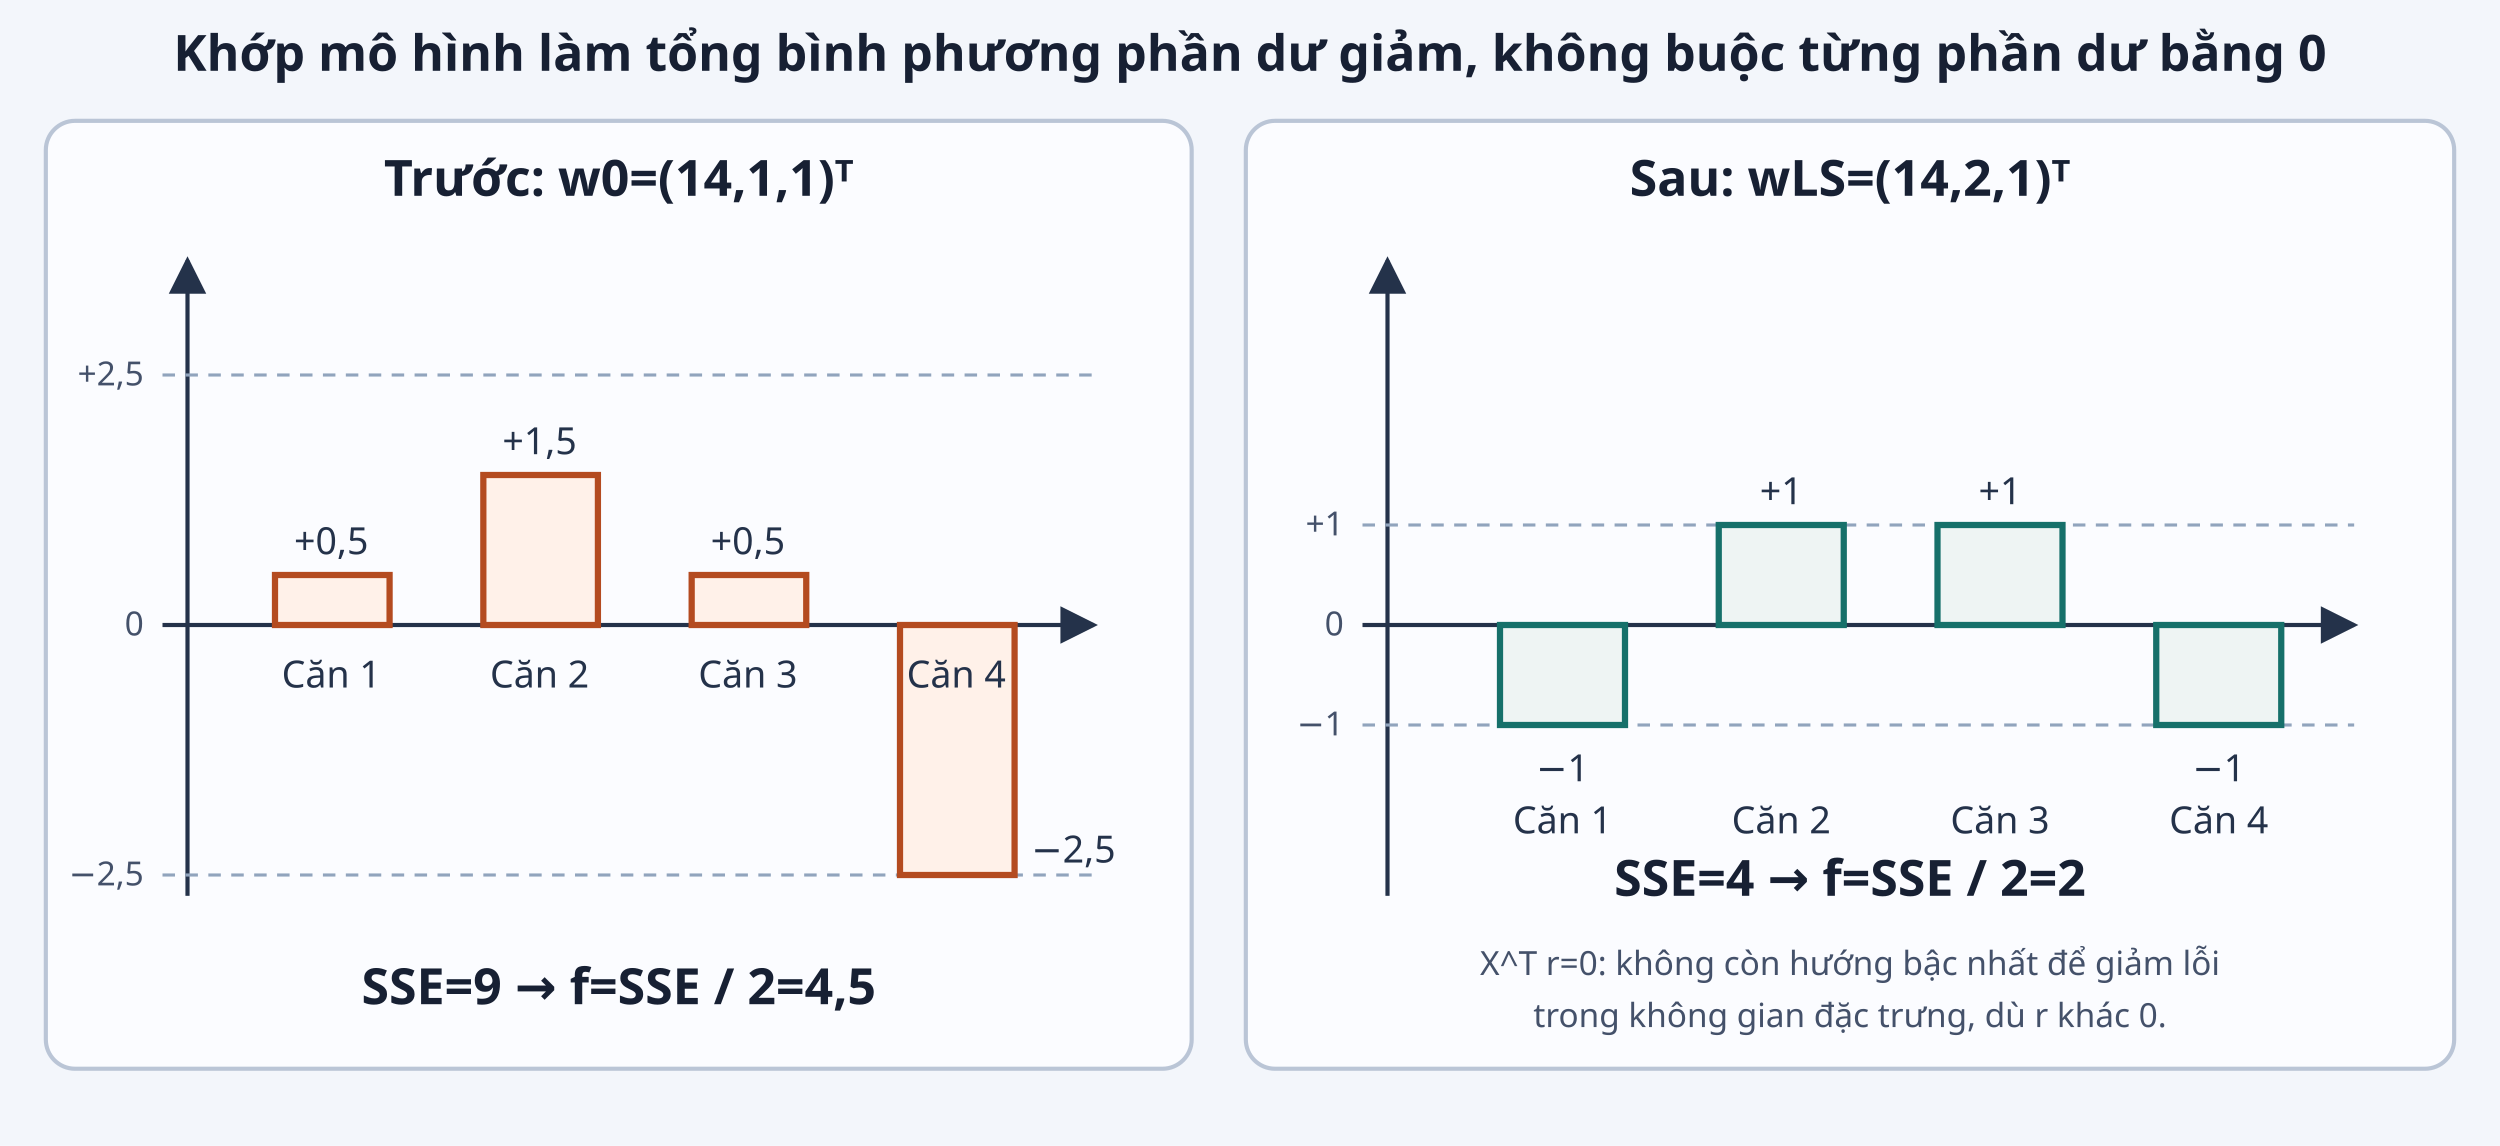
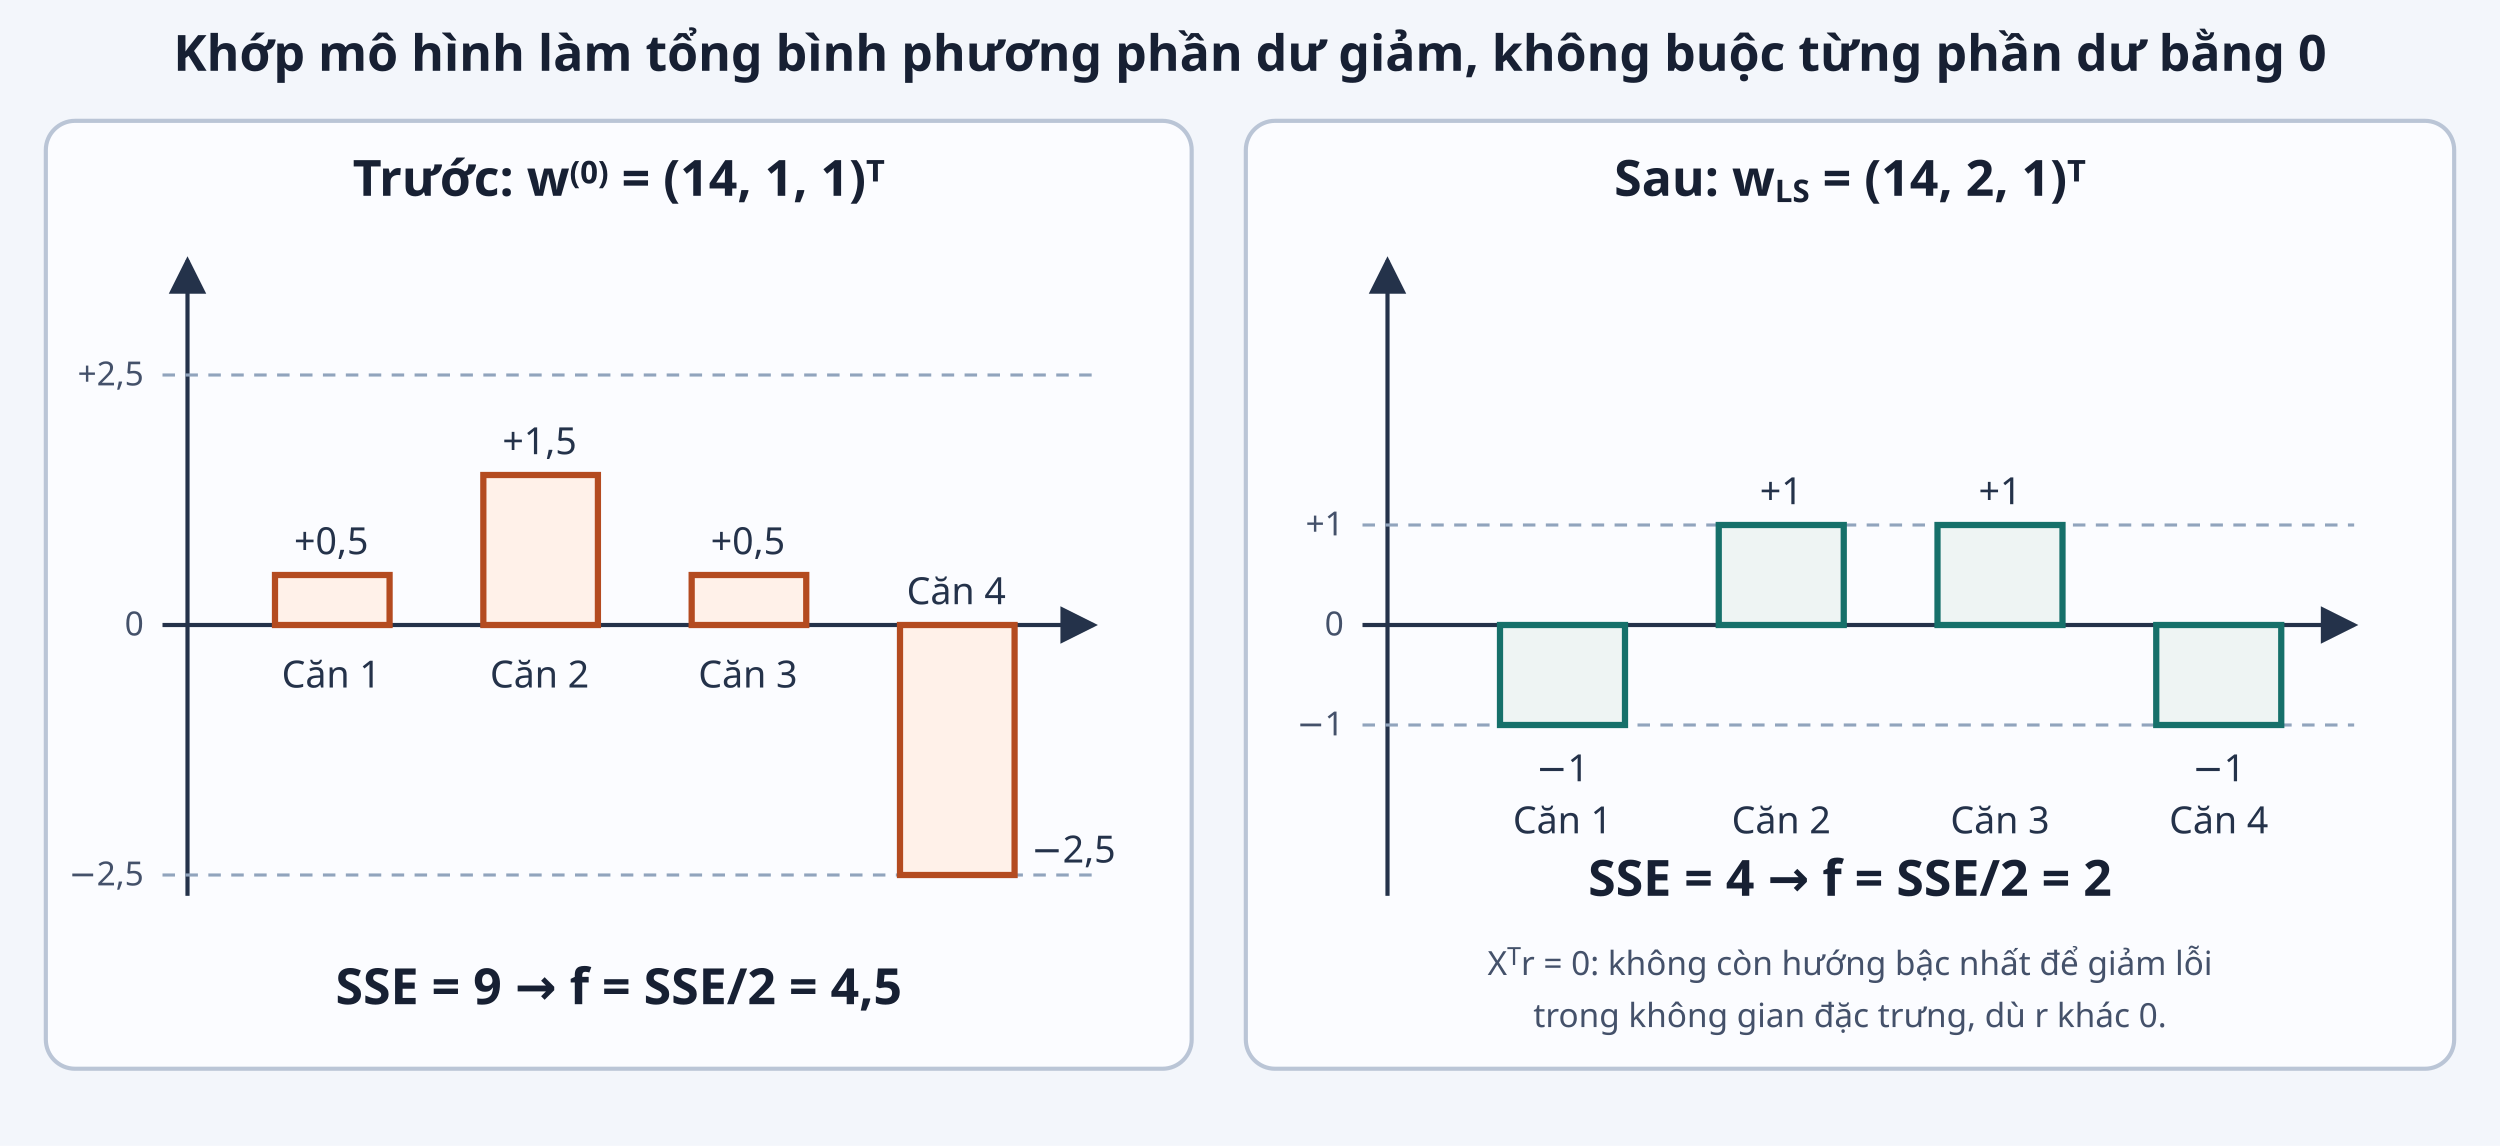
<svg xmlns="http://www.w3.org/2000/svg" viewBox="0 0 1200 550" role="img" aria-labelledby="title desc">
  <defs>
    <marker id="arrow" markerWidth="9" markerHeight="9" refX="8" refY="4.5" orient="auto">
      <path d="M0 0L9 4.5L0 9Z" fill="#24324a" />
    </marker>
    <style>.panel{fill:#fbfcff;stroke:#bac5d6;stroke-width:2}.title{font-family:sans-serif;font-size:24px;font-weight:700;fill:#172033}.label{font-family:sans-serif;font-size:18px;fill:#24324a}.small{font-family:sans-serif;font-size:16px;fill:#44516a}.axis{stroke:#24324a;stroke-width:2;marker-end:url(#arrow)}.guide{stroke:#91a4bd;stroke-width:1.5;stroke-dasharray:6 5}.before{fill:#fff1e9;stroke:#b44b20;stroke-width:3}.after{fill:#eef4f3;stroke:#16706a;stroke-width:3}</style>
  </defs>
  <rect width="1200" height="550" fill="#f3f6fb" />
  <text class="title" x="600" y="34" text-anchor="middle">Khớp mô hình làm tổng bình phương phần dư giảm, không buộc từng phần dư bằng 0</text>
  <rect class="panel" x="22" y="58" width="550" height="455" rx="14" />
-   <text class="title" x="297" y="94" text-anchor="middle">Trước: w0=(14,1,1)ᵀ</text>
+   <text class="title" x="297" y="94" text-anchor="middle">Trước: w<tspan baseline-shift="super" font-size="15">(0)</tspan> = (14, 1, 1)ᵀ</text>
  <line class="axis" x1="78" y1="300" x2="525" y2="300" />
  <line class="axis" x1="90" y1="430" x2="90" y2="125" />
  <line class="guide" x1="78" y1="180" x2="525" y2="180" />
  <line class="guide" x1="78" y1="420" x2="525" y2="420" />
  <text class="small" x="69" y="185" text-anchor="end">+2,5</text>
  <text class="small" x="69" y="305" text-anchor="end">0</text>
  <text class="small" x="69" y="425" text-anchor="end">−2,5</text>
  <rect class="before" x="132" y="276" width="55" height="24" fill="#fff1e9" />
  <rect class="before" x="232" y="228" width="55" height="72" fill="#fff1e9" />
  <rect class="before" x="332" y="276" width="55" height="24" fill="#fff1e9" />
  <rect class="before" x="432" y="300" width="55" height="120" fill="#fff1e9" />
  <g class="label" text-anchor="middle">
    <text x="159" y="266">+0,5</text>
    <text x="259" y="218">+1,5</text>
    <text x="359" y="266">+0,5</text>
    <text x="159" y="330">Căn 1</text>
    <text x="259" y="330">Căn 2</text>
    <text x="359" y="330">Căn 3</text>
-     <text x="459" y="330">Căn 4</text>
+     <text x="459" y="290">Căn 4</text>
  </g>
  <text class="label" x="495" y="414">−2,5</text>
-   <text class="title" x="297" y="482" text-anchor="middle">SSE=9  →  f=SSE / 2=4,5</text>
+   <text class="title" x="297" y="482" text-anchor="middle">SSE = 9  →  f = SSE/2 = 4,5</text>
  <rect class="panel" x="598" y="58" width="580" height="455" rx="14" />
-   <text class="title" x="888" y="94" text-anchor="middle">Sau: wLS=(14,2,1)ᵀ</text>
+   <text class="title" x="888" y="94" text-anchor="middle">Sau: w<tspan baseline-shift="sub" font-size="15">LS</tspan> = (14, 2, 1)ᵀ</text>
  <line class="axis" x1="654" y1="300" x2="1130" y2="300" />
  <line class="axis" x1="666" y1="430" x2="666" y2="125" />
  <line class="guide" x1="654" y1="252" x2="1130" y2="252" />
  <line class="guide" x1="654" y1="348" x2="1130" y2="348" />
  <text class="small" x="645" y="257" text-anchor="end">+1</text>
  <text class="small" x="645" y="305" text-anchor="end">0</text>
  <text class="small" x="645" y="353" text-anchor="end">−1</text>
  <rect class="after" x="720" y="300" width="60" height="48" fill="#eef4f3" />
  <rect class="after" x="825" y="252" width="60" height="48" fill="#eef4f3" />
  <rect class="after" x="930" y="252" width="60" height="48" fill="#eef4f3" />
  <rect class="after" x="1035" y="300" width="60" height="48" fill="#eef4f3" />
  <g class="label" text-anchor="middle">
    <text x="750" y="375">−1</text>
    <text x="855" y="242">+1</text>
    <text x="960" y="242">+1</text>
    <text x="1065" y="375">−1</text>
    <text x="750" y="400">Căn 1</text>
    <text x="855" y="400">Căn 2</text>
    <text x="960" y="400">Căn 3</text>
    <text x="1065" y="400">Căn 4</text>
  </g>
-   <text class="title" x="888" y="430" text-anchor="middle">SSE=4  →  f=SSE / 2=2</text>
-   <text class="small" x="888" y="468" text-anchor="middle">X^T r=0: không còn hướng bậc nhất để giảm lỗi</text>
+   <text class="title" x="888" y="430" text-anchor="middle">SSE = 4  →  f = SSE/2 = 2</text>
+   <text class="small" x="888" y="468" text-anchor="middle">X<tspan baseline-shift="super" font-size="12">T</tspan>r = 0: không còn hướng bậc nhất để giảm lỗi</text>
  <text class="small" x="888" y="493" text-anchor="middle">trong không gian đặc trưng, dù r khác 0.</text>
</svg>
